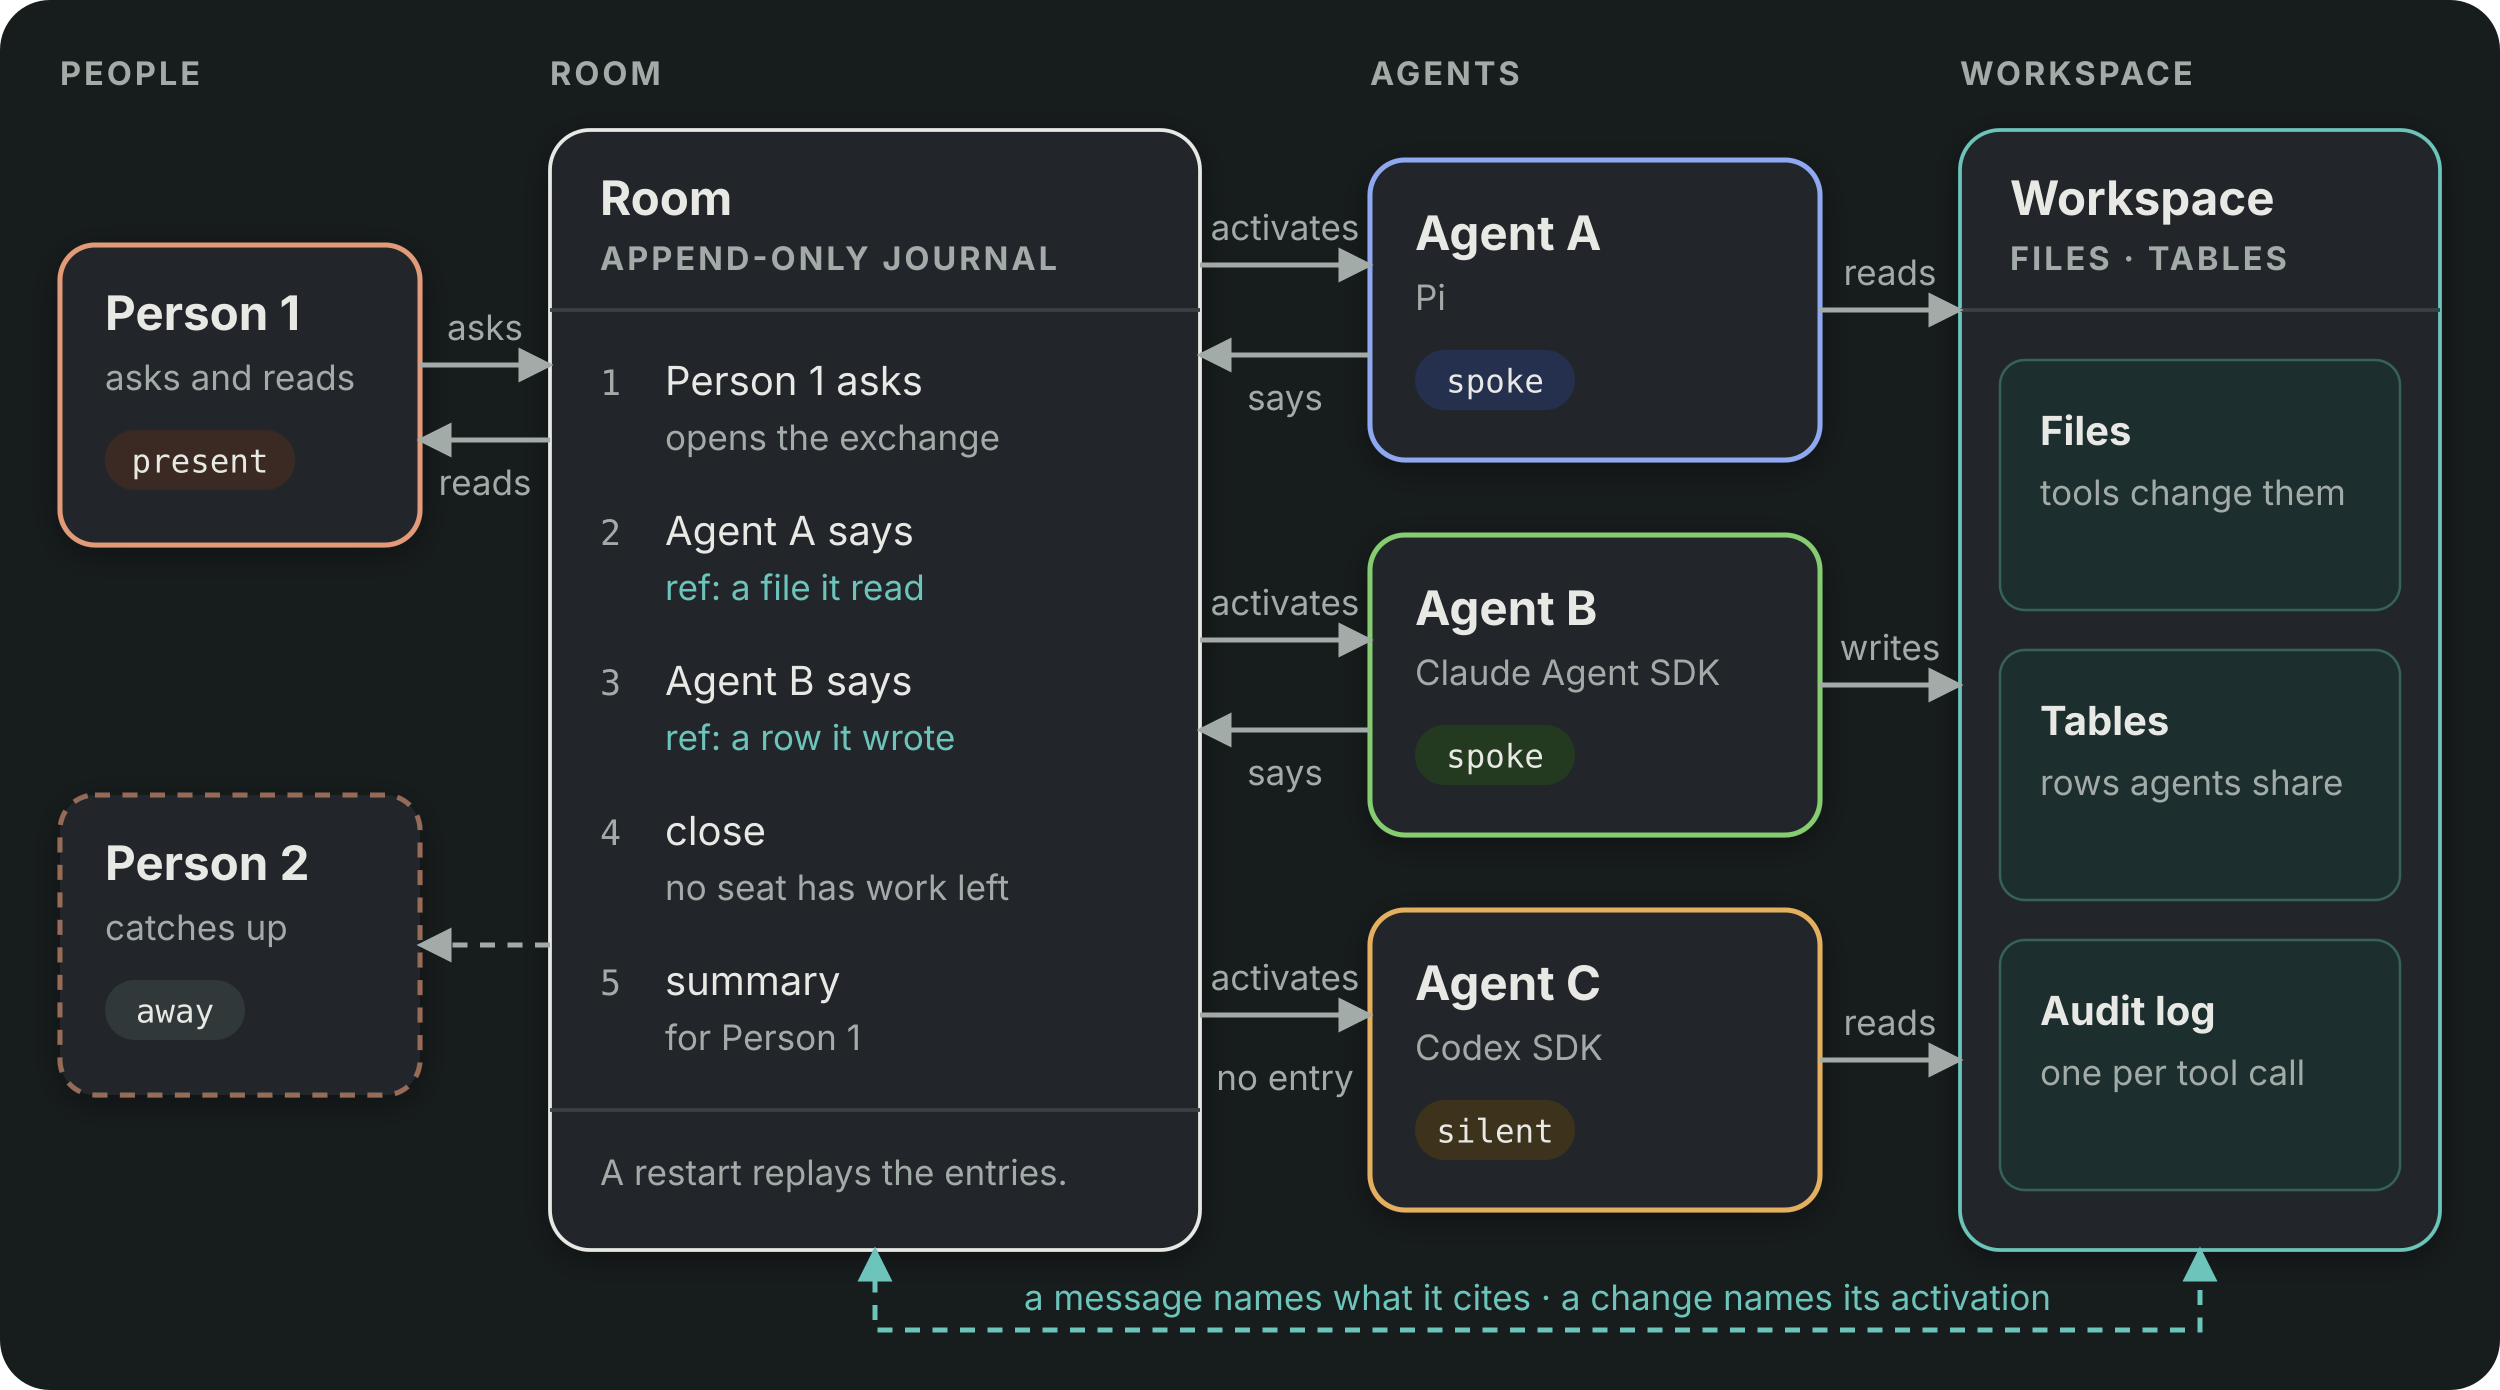
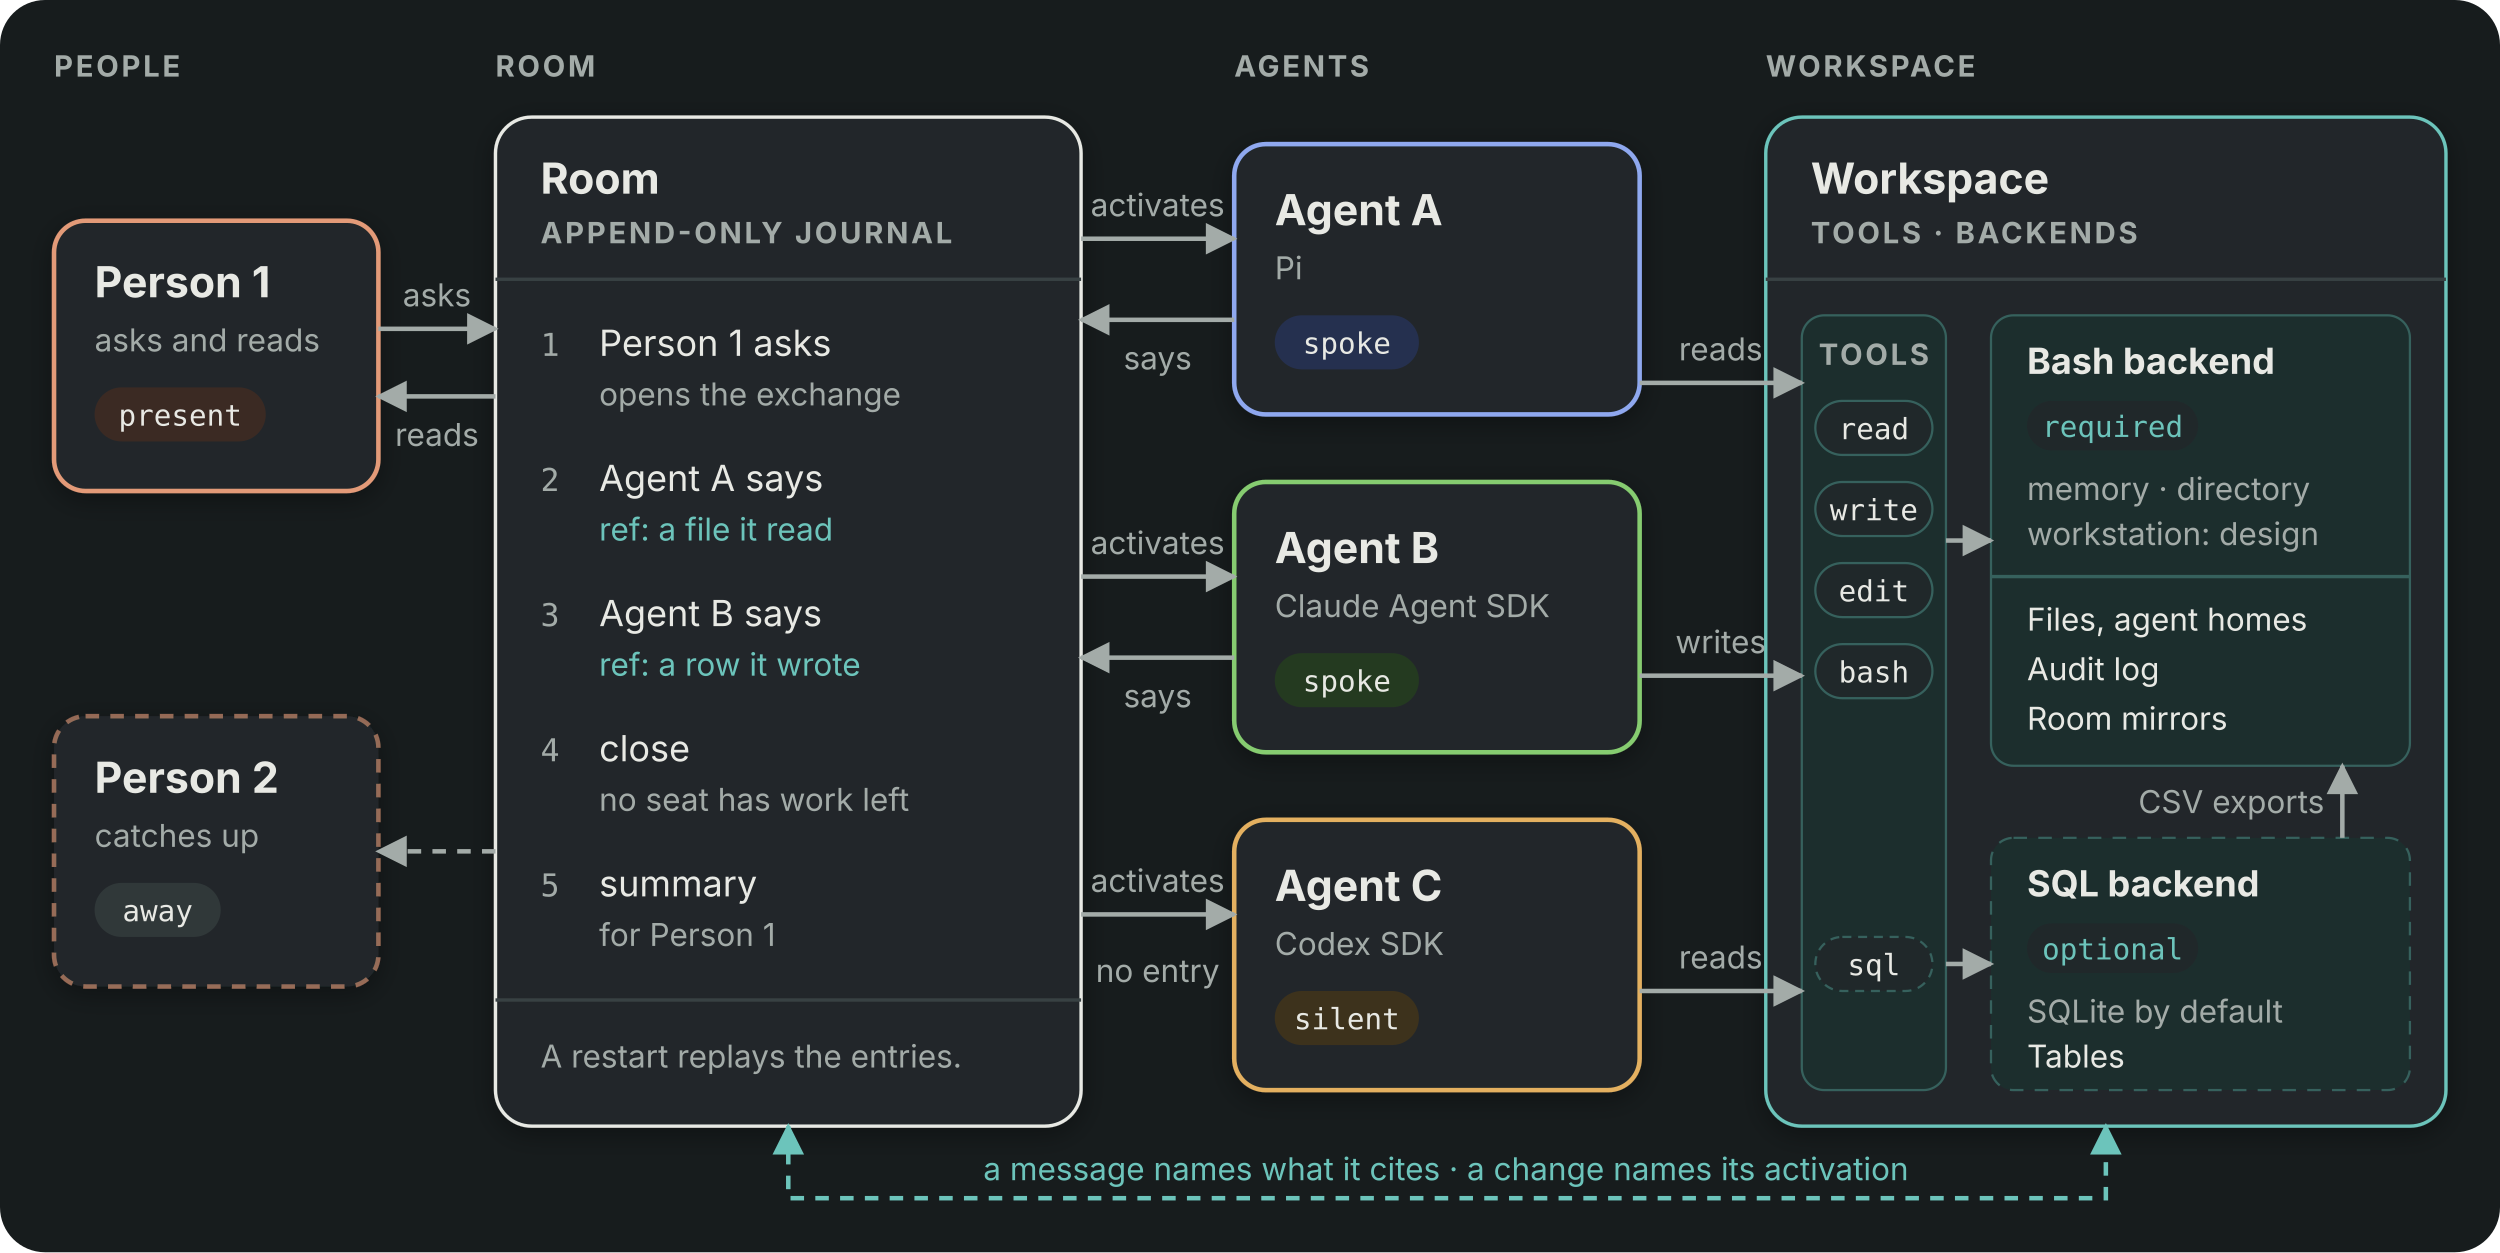
- <svg xmlns="http://www.w3.org/2000/svg" width="1000" height="556" viewBox="0 0 1000 556" role="img" aria-labelledby="title desc">
+ <svg xmlns="http://www.w3.org/2000/svg" width="1110" height="556" viewBox="0 0 1110 556" role="img" aria-labelledby="title desc">
  <defs>
    <marker id="arrow" viewBox="0 0 10 10" refX="9" refY="5" markerWidth="7" markerHeight="7" orient="auto-start-reverse">
      <path d="M0 0 10 5 0 10Z" fill="#a3aba8" />
    </marker>
    <marker id="arrow-teal" viewBox="0 0 10 10" refX="9" refY="5" markerWidth="7" markerHeight="7" orient="auto-start-reverse">
      <path d="M0 0 10 5 0 10Z" fill="#6cc4bb" />
    </marker>
    <marker id="cross" viewBox="0 0 12 12" refX="6" refY="6" markerWidth="12" markerHeight="12">
      <path d="M2 2 10 10 M10 2 2 10" stroke="#ef8570" stroke-width="2.4" stroke-linecap="round" />
    </marker>
    <filter id="shadow" x="-10%" y="-10%" width="120%" height="130%">
      <feDropShadow dx="0" dy="3" stdDeviation="6" flood-color="#000000" flood-opacity="0.35" />
    </filter>
    <style>
      .sans { font-family: Inter, "IBM Plex Sans", system-ui, sans-serif; }
      .mono { font-family: "IBM Plex Mono", ui-monospace, monospace; }
      .ink { fill: #e8e9e4; }
      .dim { fill: #a3aba8; }
      .teal { fill: #6cc4bb; }
      .red { fill: #ef8570; }
      .code { fill: #a4b6f2; }
      .lab { font-size: 13px; font-weight: 700; letter-spacing: 1.2px; }
      .t { font-size: 19px; font-weight: 700; }
      .n { font-size: 16px; font-weight: 700; }
      .b { font-size: 16px; }
      .s { font-size: 14px; }
      .x { font-size: 13px; }
      .flow { fill: none; stroke: #a3aba8; stroke-width: 2; }
      .flow-dash { fill: none; stroke: #a3aba8; stroke-width: 2; stroke-dasharray: 6 5; }
      .flow-teal { fill: none; stroke: #6cc4bb; stroke-width: 2; stroke-dasharray: 6 5; }
      .flow-red { fill: none; stroke: #ef8570; stroke-width: 2; stroke-dasharray: 5 4; }
      .guide { stroke: #384143; stroke-width: 1.5; stroke-dasharray: 2 6; }
      .rule { stroke: #384143; stroke-width: 1.5; }
+       .inner-rule { stroke: #36615d; stroke-width: 1.5; }
    </style>
  </defs>
-   <rect width="1000" height="556" rx="20" fill="#171c1d" />
+   <rect width="1110" height="556" rx="20" fill="#171c1d" />
  <text x="24" y="34" text-anchor="start" class="sans dim lab">PEOPLE</text>
  <text x="220" y="34" text-anchor="start" class="sans dim lab">ROOM</text>
  <text x="548" y="34" text-anchor="start" class="sans dim lab">AGENTS</text>
  <text x="784" y="34" text-anchor="start" class="sans dim lab">WORKSPACE</text>
  <g filter="url(#shadow)">
    <rect x="24" y="98" width="144" height="120" rx="14" fill="#20282a" stroke="#e39a78" stroke-width="2" />
    <rect x="24" y="318" width="144" height="120" rx="14" fill="#20282a" stroke="#e39a78" stroke-width="2" stroke-dasharray="6 5" stroke-opacity="0.6" />
  </g>
  <text x="42" y="132" text-anchor="start" class="sans ink t">Person 1</text>
  <text x="42" y="156" text-anchor="start" class="sans dim s">asks and reads</text>
  <rect x="42" y="172" width="76" height="24" rx="12" fill="#3b2a23" />
  <text x="80" y="189" text-anchor="middle" class="mono ink x">present</text>
  <text x="42" y="352" text-anchor="start" class="sans ink t">Person 2</text>
  <text x="42" y="376" text-anchor="start" class="sans dim s">catches up</text>
  <rect x="42" y="392" width="56" height="24" rx="12" fill="#303839" />
  <text x="70" y="409" text-anchor="middle" class="mono ink x">away</text>
  <g filter="url(#shadow)">
    <rect x="220" y="52" width="260" height="448" rx="16" fill="#20282a" stroke="#e8e9e4" stroke-width="1.5" />
  </g>
  <text x="240" y="86" text-anchor="start" class="sans ink t">Room</text>
  <text x="240" y="108" text-anchor="start" class="sans dim lab">APPEND-ONLY JOURNAL</text>
  <line x1="220" y1="124" x2="480" y2="124" class="rule" />
  <text x="240" y="158" text-anchor="start" class="mono dim s">1</text>
  <text x="266" y="158" text-anchor="start" class="sans ink b">Person 1 asks</text>
  <text x="266" y="180" text-anchor="start" class="sans dim s">opens the exchange</text>
  <text x="240" y="218" text-anchor="start" class="mono dim s">2</text>
  <text x="266" y="218" text-anchor="start" class="sans ink b">Agent A says</text>
  <text x="266" y="240" text-anchor="start" class="sans teal s">ref: a file it read</text>
  <text x="240" y="278" text-anchor="start" class="mono dim s">3</text>
  <text x="266" y="278" text-anchor="start" class="sans ink b">Agent B says</text>
  <text x="266" y="300" text-anchor="start" class="sans teal s">ref: a row it wrote</text>
  <text x="240" y="338" text-anchor="start" class="mono dim s">4</text>
  <text x="266" y="338" text-anchor="start" class="sans ink b">close</text>
  <text x="266" y="360" text-anchor="start" class="sans dim s">no seat has work left</text>
  <text x="240" y="398" text-anchor="start" class="mono dim s">5</text>
  <text x="266" y="398" text-anchor="start" class="sans ink b">summary</text>
  <text x="266" y="420" text-anchor="start" class="sans dim s">for Person 1</text>
  <line x1="220" y1="444" x2="480" y2="444" class="rule" />
  <text x="240" y="474" text-anchor="start" class="sans dim s">A restart replays the entries.</text>
  <g filter="url(#shadow)">
    <rect x="548" y="64" width="180" height="120" rx="14" fill="#20282a" stroke="#8fa8ef" stroke-width="2" />
    <rect x="548" y="214" width="180" height="120" rx="14" fill="#20282a" stroke="#86cc70" stroke-width="2" />
    <rect x="548" y="364" width="180" height="120" rx="14" fill="#20282a" stroke="#e4b060" stroke-width="2" />
  </g>
  <text x="566" y="100" text-anchor="start" class="sans ink t">Agent A</text>
  <text x="566" y="124" text-anchor="start" class="sans dim s">Pi</text>
  <rect x="566" y="140" width="64" height="24" rx="12" fill="#25304f" />
  <text x="598" y="157" text-anchor="middle" class="mono ink x">spoke</text>
  <text x="566" y="250" text-anchor="start" class="sans ink t">Agent B</text>
  <text x="566" y="274" text-anchor="start" class="sans dim s">Claude Agent SDK</text>
  <rect x="566" y="290" width="64" height="24" rx="12" fill="#243a20" />
  <text x="598" y="307" text-anchor="middle" class="mono ink x">spoke</text>
  <text x="566" y="400" text-anchor="start" class="sans ink t">Agent C</text>
  <text x="566" y="424" text-anchor="start" class="sans dim s">Codex SDK</text>
  <rect x="566" y="440" width="64" height="24" rx="12" fill="#3d321c" />
  <text x="598" y="457" text-anchor="middle" class="mono ink x">silent</text>
  <g filter="url(#shadow)">
-     <rect x="784" y="52" width="192" height="448" rx="16" fill="#20282a" stroke="#6cc4bb" stroke-width="1.5" />
+     <rect x="784" y="52" width="302" height="448" rx="16" fill="#20282a" stroke="#6cc4bb" stroke-width="1.5" />
  </g>
  <text x="804" y="86" text-anchor="start" class="sans ink t">Workspace</text>
-   <text x="804" y="108" text-anchor="start" class="sans dim lab">FILES · TABLES</text>
-   <line x1="784" y1="124" x2="976" y2="124" class="rule" />
-   <rect x="800" y="144" width="160" height="100" rx="10" fill="#1c2e2d" stroke="#36615d" />
-   <text x="816" y="178" text-anchor="start" class="sans ink n">Files</text>
-   <text x="816" y="202" text-anchor="start" class="sans dim s">tools change them</text>
-   <rect x="800" y="260" width="160" height="100" rx="10" fill="#1c2e2d" stroke="#36615d" />
-   <text x="816" y="294" text-anchor="start" class="sans ink n">Tables</text>
-   <text x="816" y="318" text-anchor="start" class="sans dim s">rows agents share</text>
-   <rect x="800" y="376" width="160" height="100" rx="10" fill="#1c2e2d" stroke="#36615d" />
-   <text x="816" y="410" text-anchor="start" class="sans ink n">Audit log</text>
-   <text x="816" y="434" text-anchor="start" class="sans dim s">one per tool call</text>
+   <text x="804" y="108" text-anchor="start" class="sans dim lab">TOOLS · BACKENDS</text>
+   <line x1="784" y1="124" x2="1086" y2="124" class="rule" />
+   <rect x="800" y="140" width="64" height="344" rx="10" fill="#1c2e2d" stroke="#36615d" />
+   <text x="832" y="162" text-anchor="middle" class="sans dim lab">TOOLS</text>
+   <rect x="806" y="178" width="52" height="24" rx="12" fill="#20282a" stroke="#36615d" />
+   <text x="832" y="195" text-anchor="middle" class="mono ink x">read</text>
+   <rect x="806" y="214" width="52" height="24" rx="12" fill="#20282a" stroke="#36615d" />
+   <text x="832" y="231" text-anchor="middle" class="mono ink x">write</text>
+   <rect x="806" y="250" width="52" height="24" rx="12" fill="#20282a" stroke="#36615d" />
+   <text x="832" y="267" text-anchor="middle" class="mono ink x">edit</text>
+   <rect x="806" y="286" width="52" height="24" rx="12" fill="#20282a" stroke="#36615d" />
+   <text x="832" y="303" text-anchor="middle" class="mono ink x">bash</text>
+   <rect x="806" y="416" width="52" height="24" rx="12" fill="#20282a" stroke="#36615d" stroke-dasharray="4 3" />
+   <text x="832" y="433" text-anchor="middle" class="mono ink x">sql</text>
+   <rect x="884" y="140" width="186" height="200" rx="10" fill="#1c2e2d" stroke="#36615d" />
+   <text x="900" y="166" text-anchor="start" class="sans ink n">Bash backend</text>
+   <rect x="900" y="178" width="76" height="22" rx="11" fill="#20282a" />
+   <text x="938" y="194" text-anchor="middle" class="mono teal x">required</text>
+   <text x="900" y="222" text-anchor="start" class="sans dim s">memory · directory</text>
+   <text x="900" y="242" text-anchor="start" class="sans dim s">workstation: design</text>
+   <line x1="884" y1="256" x2="1070" y2="256" class="inner-rule" />
+   <text x="900" y="280" text-anchor="start" class="sans ink s">Files, agent homes</text>
+   <text x="900" y="302" text-anchor="start" class="sans ink s">Audit log</text>
+   <text x="900" y="324" text-anchor="start" class="sans ink s">Room mirrors</text>
+   <rect x="884" y="372" width="186" height="112" rx="10" fill="#1c2e2d" stroke="#36615d" stroke-dasharray="6 5" />
+   <text x="900" y="398" text-anchor="start" class="sans ink n">SQL backend</text>
+   <rect x="900" y="410" width="76" height="22" rx="11" fill="#20282a" />
+   <text x="938" y="426" text-anchor="middle" class="mono teal x">optional</text>
+   <text x="900" y="454" text-anchor="start" class="sans dim s">SQLite by default</text>
+   <text x="900" y="474" text-anchor="start" class="sans ink s">Tables</text>
+   <path d="M864 240 H884" class="flow" marker-end="url(#arrow)" />
+   <path d="M864 428 H884" class="flow" marker-end="url(#arrow)" />
+   <path d="M1040 372 V340" class="flow" marker-end="url(#arrow)" />
+   <text x="1032" y="361" text-anchor="end" class="sans dim s">CSV exports</text>
  <path d="M168 146 H220" class="flow" marker-end="url(#arrow)" />
  <text x="194" y="136" text-anchor="middle" class="sans dim s">asks</text>
  <path d="M220 176 H168" class="flow" marker-end="url(#arrow)" />
  <text x="194" y="198" text-anchor="middle" class="sans dim s">reads</text>
  <path d="M220 378 H168" class="flow-dash" marker-end="url(#arrow)" />
  <path d="M480 106 H548" class="flow" marker-end="url(#arrow)" />
  <text x="514" y="96" text-anchor="middle" class="sans dim s">activates</text>
  <path d="M548 142 H480" class="flow" marker-end="url(#arrow)" />
  <text x="514" y="164" text-anchor="middle" class="sans dim s">says</text>
  <path d="M480 256 H548" class="flow" marker-end="url(#arrow)" />
  <text x="514" y="246" text-anchor="middle" class="sans dim s">activates</text>
  <path d="M548 292 H480" class="flow" marker-end="url(#arrow)" />
  <text x="514" y="314" text-anchor="middle" class="sans dim s">says</text>
  <path d="M480 406 H548" class="flow" marker-end="url(#arrow)" />
  <text x="514" y="396" text-anchor="middle" class="sans dim s">activates</text>
  <text x="514" y="436" text-anchor="middle" class="sans dim s">no entry</text>
-   <path d="M728 124 H784" class="flow" marker-end="url(#arrow)" />
-   <text x="756" y="114" text-anchor="middle" class="sans dim s">reads</text>
-   <path d="M728 274 H784" class="flow" marker-end="url(#arrow)" />
-   <text x="756" y="264" text-anchor="middle" class="sans dim s">writes</text>
-   <path d="M728 424 H784" class="flow" marker-end="url(#arrow)" />
-   <text x="756" y="414" text-anchor="middle" class="sans dim s">reads</text>
-   <path d="M350 500 V532 H880 V500" class="flow-teal" marker-start="url(#arrow-teal)" marker-end="url(#arrow-teal)" />
-   <text x="615" y="524" text-anchor="middle" class="sans teal s">a message names what it cites · a change names its activation</text>
+   <path d="M728 170 H800" class="flow" marker-end="url(#arrow)" />
+   <text x="764" y="160" text-anchor="middle" class="sans dim s">reads</text>
+   <path d="M728 300 H800" class="flow" marker-end="url(#arrow)" />
+   <text x="764" y="290" text-anchor="middle" class="sans dim s">writes</text>
+   <path d="M728 440 H800" class="flow" marker-end="url(#arrow)" />
+   <text x="764" y="430" text-anchor="middle" class="sans dim s">reads</text>
+   <path d="M350 500 V532 H935 V500" class="flow-teal" marker-start="url(#arrow-teal)" marker-end="url(#arrow-teal)" />
+   <text x="642" y="524" text-anchor="middle" class="sans teal s">a message names what it cites · a change names its activation</text>
</svg>
